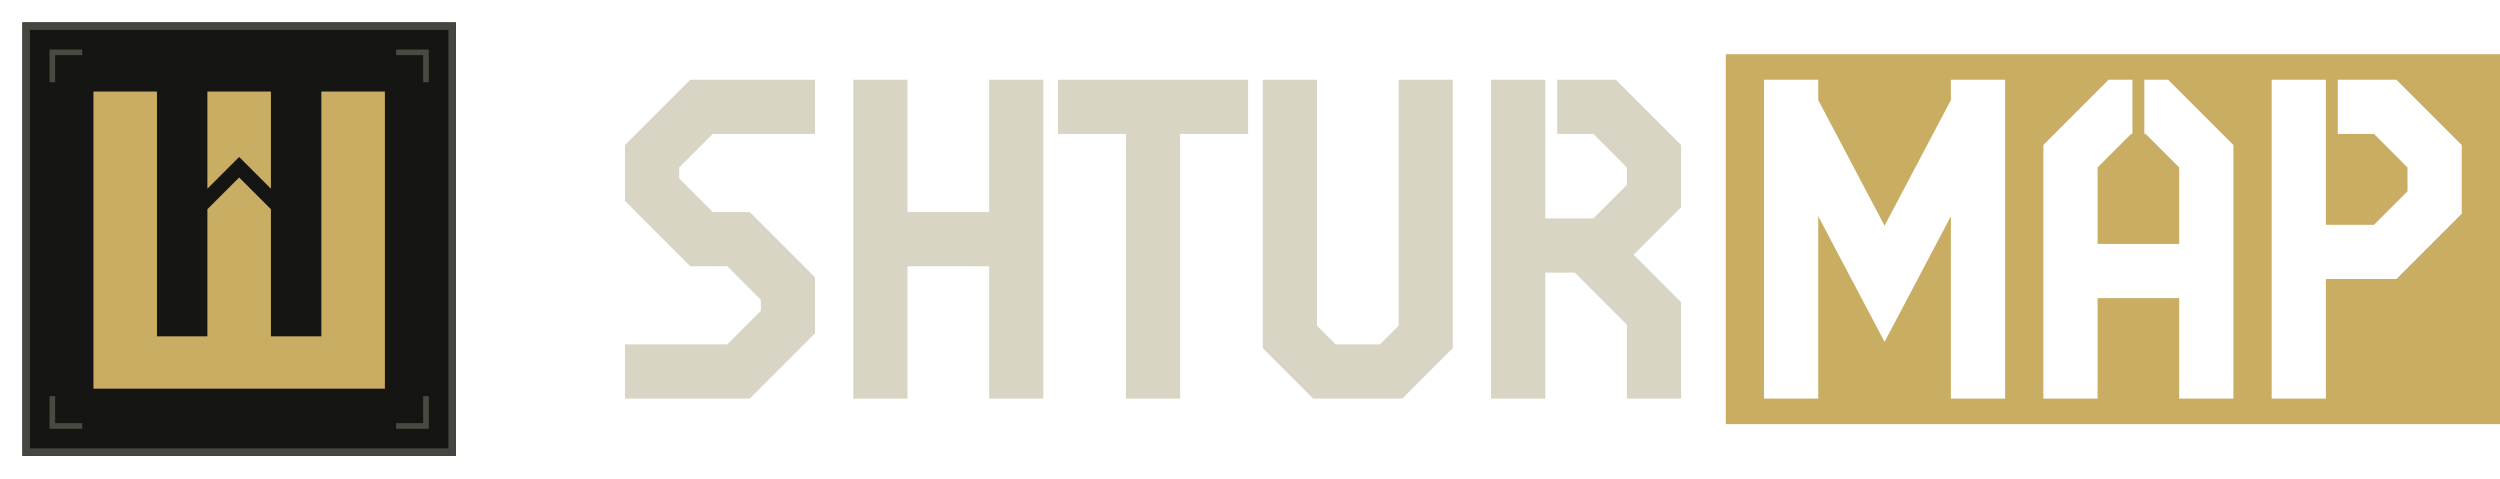
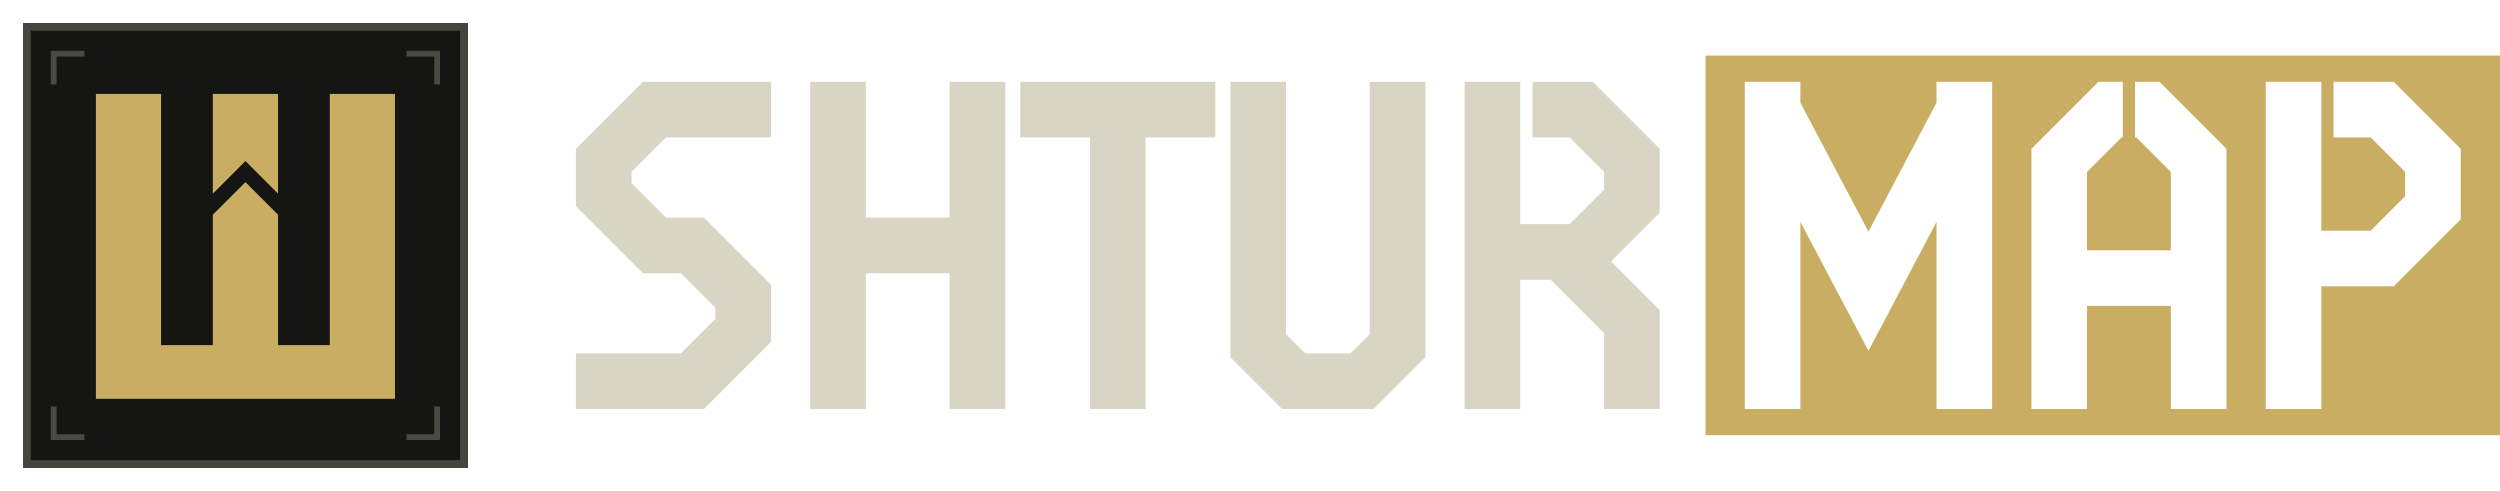
- <svg xmlns="http://www.w3.org/2000/svg" viewBox="0 0 784 150">
+ <svg xmlns="http://www.w3.org/2000/svg" viewBox="0 0 764 150">
  <path fill="#151614" d="M7.03 7.03L142.97 7.03L142.97 142.97L7.03 142.97L7.03 7.03Z" />
  <path fill="#45463F" fill-rule="evenodd" d="M142.97 7.03L7.03 7.03L7.03 142.97L142.97 142.97L142.97 7.03ZM140.62 9.38L9.38 9.38L9.38 140.62L140.62 140.62L140.62 9.38Z" />
  <path fill="#4A4A41" fill-rule="evenodd" d="M15.53 15.53L15.53 25.78L17.29 25.78L17.29 17.29L25.78 17.29L25.78 15.53L15.53 15.53ZM124.22 15.53L134.47 15.53L134.47 25.78L132.71 25.78L132.71 17.29L124.22 17.29L124.22 15.53ZM17.29 132.71L17.29 124.22L15.53 124.22L15.53 134.47L25.78 134.47L25.78 132.71L17.29 132.71ZM124.22 132.71L132.71 132.71L132.71 124.22L134.47 124.22L134.47 134.47L124.22 134.47L124.22 132.71Z" />
  <path fill="#C9AD62" fill-rule="evenodd" d="M49.22 28.71L29.3 28.71L29.3 121.88L120.7 121.88L120.7 28.71L100.78 28.71L100.78 105.47L84.96 105.47L84.96 65.62L75 55.66L65.04 65.62L65.04 105.47L49.22 105.47L49.22 28.71ZM65.04 59.18L75 49.22L84.96 59.18L84.96 28.71L65.04 28.71L65.04 59.18Z" />
-   <path fill="#D9D5C4" fill-rule="evenodd" d="M235.12 125L196 125L196 108L228.08 108L238.6 97.48L238.6 94.02L228.08 83.5L216.48 83.5L196 63.02L196 45.48L216.48 25L255.6 25L255.6 42L223.52 42L213 52.52L213 55.98L223.52 66.5L235.12 66.5L255.6 86.98L255.6 104.52L235.12 125ZM267.6 125L284.6 125L284.6 83.5L310.2 83.5L310.2 125L327.2 125L327.2 25L310.2 25L310.2 66.5L284.6 66.5L284.6 25L267.6 25L267.6 125ZM370.1 125L353.1 125L353.1 42L331.8 42L331.8 25L391.4 25L391.4 42L370.1 42L370.1 125ZM411.83 125L439.77 125L455.6 109.17L455.6 25L438.6 25L438.6 102.13L432.73 108L418.87 108L413 102.13L413 25L396 25L396 109.17L411.83 125ZM467.6 25L484.6 25L484.6 68.5L499.68 68.5L510.2 57.98L510.2 52.52L499.68 42L488.34 42L488.34 25L506.72 25L527.2 45.48L527.2 65.02L512.32 79.9L527.2 94.78L527.2 125L510.2 125L510.2 101.82L493.88 85.5L484.6 85.5L484.6 125L467.6 125L467.6 25Z" />
-   <path fill="#C9AD62" fill-rule="evenodd" d="M784 17L541.2 17L541.2 133L784 133L784 17ZM553.2 125L570.2 125L570.2 67.81L591 107.21L611.8 67.81L611.8 125L628.8 125L628.8 25L611.8 25L611.8 31.39L591 70.79L570.2 31.39L570.2 25L553.2 25L553.2 125ZM661.28 25L668.73 25L668.73 42L668.32 42L657.8 52.52L657.8 76.5L683.4 76.5L683.4 52.52L672.88 42L672.47 42L672.47 25L679.92 25L700.4 45.48L700.4 125L683.4 125L683.4 93.5L657.8 93.5L657.8 125L640.8 125L640.8 45.48L661.28 25ZM729.4 25L712.4 25L712.4 125L729.4 125L729.4 87.5L751.52 87.5L772 67.02L772 45.48L751.52 25L733.14 25L733.14 42L744.48 42L755 52.52L755 59.98L744.48 70.5L729.4 70.5L729.4 25Z" />
+   <path fill="#D9D5C4" fill-rule="evenodd" d="M215.12 125L176 125L176 108L208.08 108L218.6 97.48L218.6 94.02L208.08 83.5L196.48 83.5L176 63.02L176 45.48L196.48 25L235.6 25L235.6 42L203.52 42L193 52.52L193 55.98L203.52 66.5L215.12 66.5L235.6 86.98L235.6 104.52L215.12 125ZM247.6 125L264.6 125L264.6 83.5L290.2 83.5L290.2 125L307.2 125L307.2 25L290.2 25L290.2 66.5L264.6 66.5L264.6 25L247.6 25L247.6 125ZM350.1 125L333.1 125L333.1 42L311.8 42L311.8 25L371.4 25L371.4 42L350.1 42L350.1 125ZM391.83 125L419.77 125L435.6 109.17L435.6 25L418.6 25L418.6 102.13L412.73 108L398.87 108L393 102.13L393 25L376 25L376 109.17L391.83 125ZM447.6 25L464.6 25L464.6 68.5L479.68 68.5L490.2 57.98L490.2 52.52L479.68 42L468.34 42L468.34 25L486.72 25L507.2 45.48L507.2 65.02L492.32 79.9L507.2 94.78L507.2 125L490.2 125L490.2 101.82L473.88 85.5L464.6 85.5L464.6 125L447.6 125L447.6 25Z" />
+   <path fill="#C9AD62" fill-rule="evenodd" d="M764 17L521.2 17L521.2 133L764 133L764 17ZM533.2 125L550.2 125L550.2 67.81L571 107.21L591.8 67.81L591.8 125L608.8 125L608.8 25L591.8 25L591.8 31.39L571 70.79L550.2 31.39L550.2 25L533.2 25L533.2 125ZM641.28 25L648.73 25L648.73 42L648.32 42L637.8 52.52L637.8 76.5L663.4 76.5L663.4 52.52L652.88 42L652.47 42L652.47 25L659.92 25L680.4 45.48L680.4 125L663.4 125L663.4 93.5L637.8 93.5L637.8 125L620.8 125L620.8 45.48L641.28 25ZM709.4 25L692.4 25L692.4 125L709.4 125L709.4 87.5L731.52 87.5L752 67.02L752 45.48L731.52 25L713.14 25L713.14 42L724.48 42L735 52.52L735 59.98L724.48 70.5L709.4 70.5L709.4 25Z" />
</svg>
